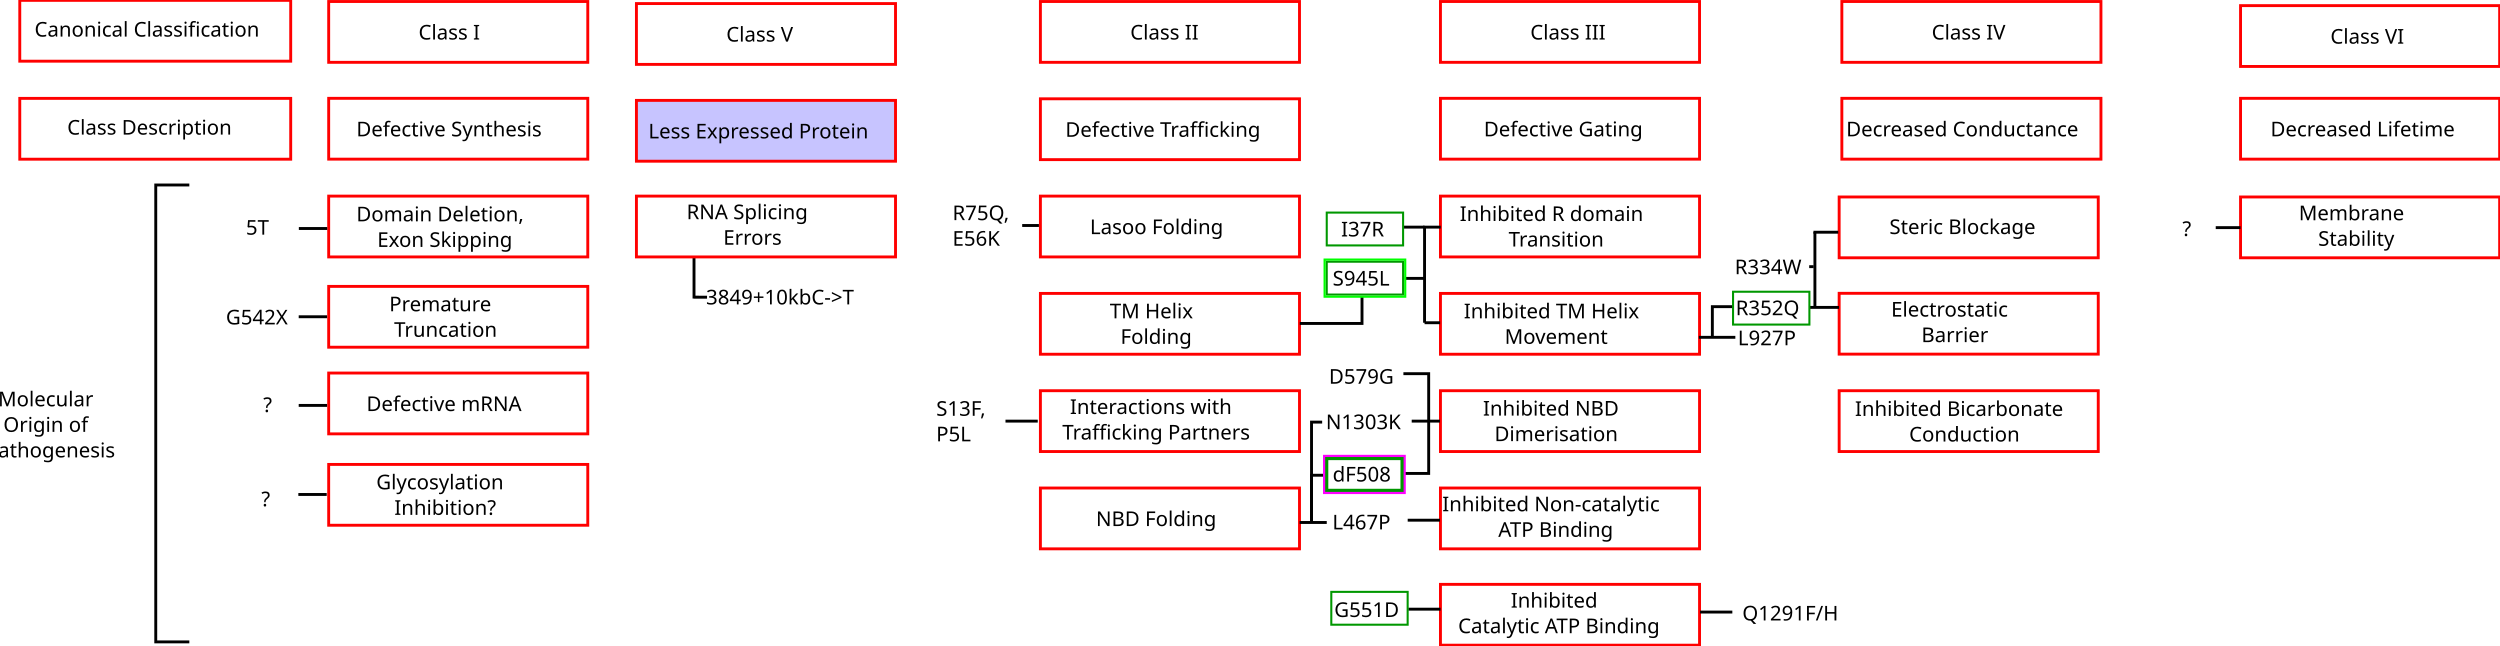
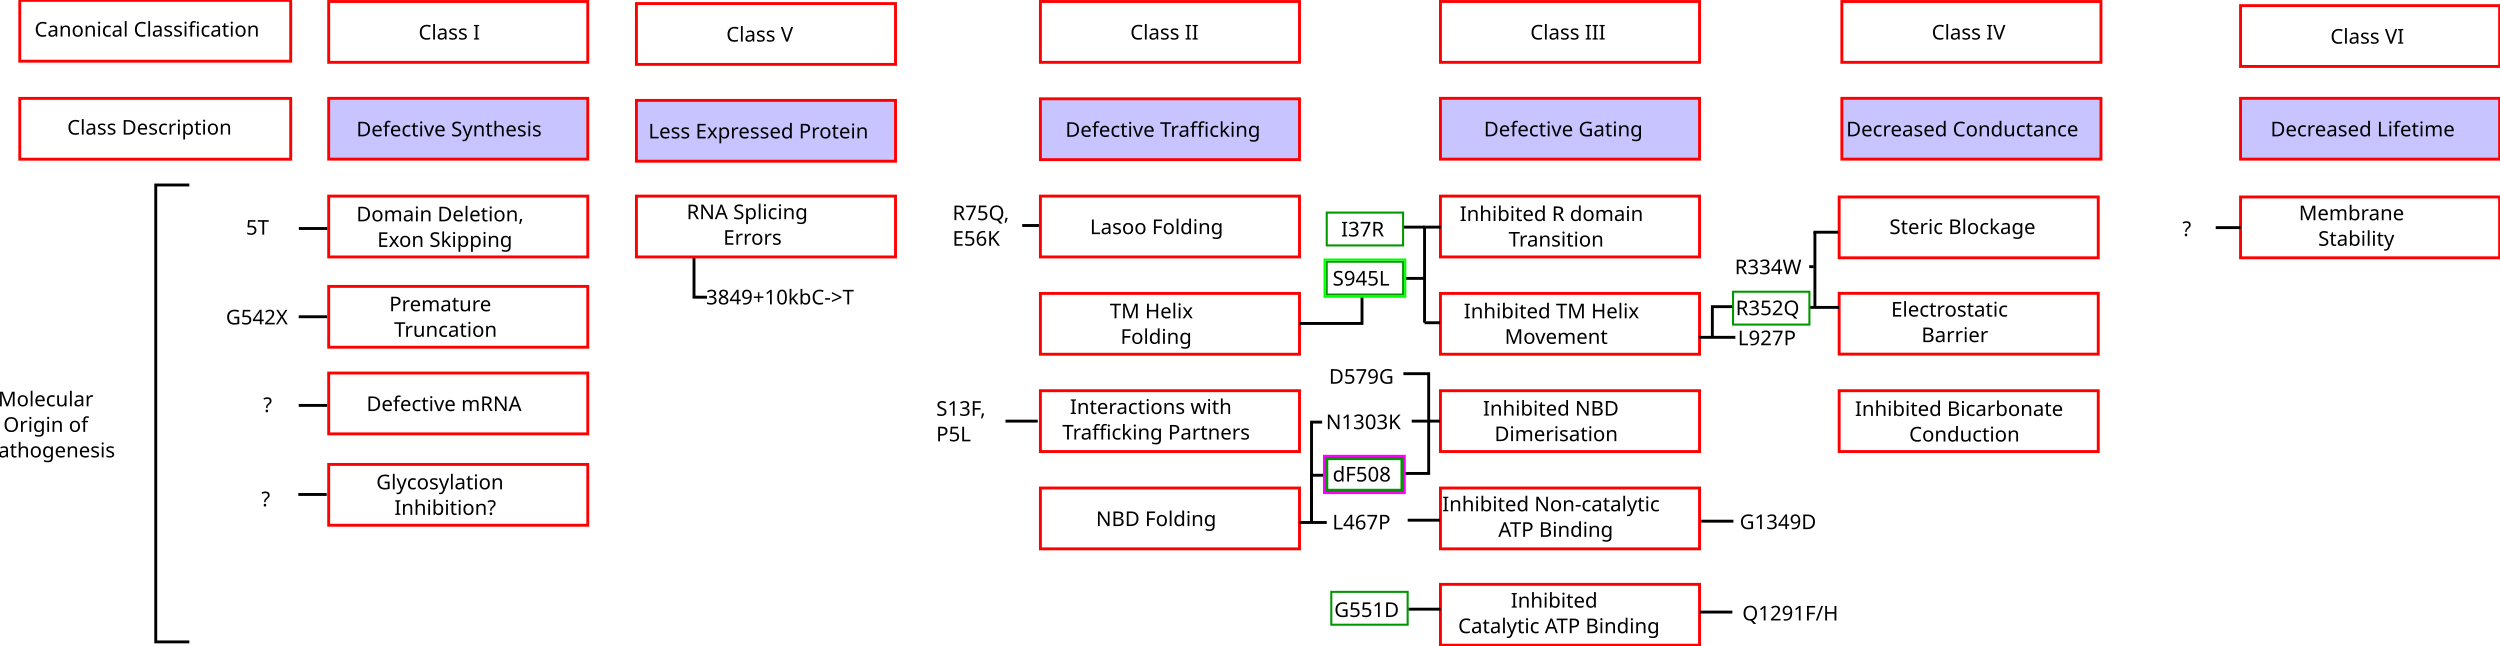
<svg xmlns="http://www.w3.org/2000/svg" width="1294.662mm" height="334.302mm" viewBox="0 0 1294.662 334.302" version="1.1" id="svg8">
  <defs id="defs2" />
  <g id="layer1" transform="translate(-29.07004,-30.84375)">
    <rect style="fill:none;fill-opacity:1;stroke:#ff0000;stroke-width:1.5;stroke-miterlimit:4;stroke-dasharray:none;stroke-opacity:1" id="rect815" width="140.304" height="31.499" x="39.311" y="31.03" ry="0" />
    <text xml:space="preserve" style="font-style:normal;font-weight:normal;font-size:10.583px;line-height:1.25;font-family:sans-serif;letter-spacing:0px;word-spacing:0px;fill:#000000;fill-opacity:1;stroke:none;stroke-width:0.265" x="46.945" y="49.804" id="text819">
      <tspan id="tspan817" x="46.945" y="49.804" style="stroke-width:0.265">Canonical Classification</tspan>
    </text>
    <g id="g934" transform="translate(123.679,-0.8018088)" />
    <rect style="fill:none;fill-opacity:1;stroke:#ff0000;stroke-width:1.5;stroke-miterlimit:4;stroke-dasharray:none;stroke-opacity:1" id="rect815-3-5-2-0-7" width="134.175" height="31.499" x="358.653" y="32.69" ry="0" />
    <text xml:space="preserve" style="font-style:normal;font-weight:normal;font-size:10.583px;line-height:1.25;font-family:sans-serif;letter-spacing:0px;word-spacing:0px;fill:#000000;fill-opacity:1;stroke:none;stroke-width:0.265" x="405.179" y="52.385" id="text819-6-3-7-6-5">
      <tspan id="tspan817-7-5-0-2-9" x="405.179" y="52.385" style="stroke-width:0.265">Class V</tspan>
    </text>
    <rect style="fill:none;fill-opacity:1;stroke:#ff0000;stroke-width:1.5;stroke-miterlimit:4;stroke-dasharray:none;stroke-opacity:1" id="rect815-3-5-2-0-61" width="134.175" height="31.499" x="199.284" y="31.621" ry="0" />
    <text xml:space="preserve" style="font-style:normal;font-weight:normal;font-size:10.583px;line-height:1.25;font-family:sans-serif;letter-spacing:0px;word-spacing:0px;fill:#000000;fill-opacity:1;stroke:none;stroke-width:0.265" x="245.809" y="51.316" id="text819-6-3-7-6-29">
      <tspan id="tspan817-7-5-0-2-3" x="245.809" y="51.316" style="stroke-width:0.265">Class I</tspan>
    </text>
    <rect style="fill:none;fill-opacity:1;stroke:#ff0000;stroke-width:1.5;stroke-miterlimit:4;stroke-dasharray:none;stroke-opacity:1" id="rect815-3-5-2-0-9-9-8-0-9-5" width="134.175" height="31.499" x="199.284" y="132.4" ry="0" />
    <text xml:space="preserve" style="font-style:normal;font-weight:normal;font-size:10.583px;line-height:1.25;font-family:sans-serif;text-align:center;letter-spacing:0px;word-spacing:0px;text-anchor:middle;fill:#000000;fill-opacity:1;stroke:none;stroke-width:0.265" x="266.301" y="145.481" id="text819-6-3-7-6-2-4-4-3-3-2">
      <tspan x="267.983" y="145.481" style="text-align:center;text-anchor:middle;stroke-width:0.265" id="tspan1224">Domain Deletion, </tspan>
      <tspan x="266.301" y="158.71" style="text-align:center;text-anchor:middle;stroke-width:0.265" id="tspan1182">Exon Skipping</tspan>
    </text>
    <rect style="fill:none;fill-opacity:1;stroke:#ff0000;stroke-width:1.5;stroke-miterlimit:4;stroke-dasharray:none;stroke-opacity:1" id="rect815-3-5-2-0-9-9-8-0-9-5-4" width="134.175" height="31.499" x="199.284" y="179.156" ry="0" />
    <text xml:space="preserve" style="font-style:normal;font-weight:normal;font-size:10.583px;line-height:1.25;font-family:sans-serif;text-align:center;letter-spacing:0px;word-spacing:0px;text-anchor:middle;fill:#000000;fill-opacity:1;stroke:none;stroke-width:0.265" x="266.704" y="192.048" id="text819-6-3-7-6-2-4-4-3-3-2-4">
      <tspan x="266.704" y="192.048" style="text-align:center;text-anchor:middle;stroke-width:0.265" id="tspan1224-0">Premature</tspan>
      <tspan id="tspan1267" x="266.704" y="205.277" style="text-align:center;text-anchor:middle;stroke-width:0.265">Truncation</tspan>
    </text>
    <rect style="fill:none;fill-opacity:1;stroke:#ff0000;stroke-width:1.5;stroke-miterlimit:4;stroke-dasharray:none;stroke-opacity:1" id="rect815-3-5-2-0-9-9-8-0-9-5-4-1" width="134.175" height="31.499" x="199.283" y="224.026" ry="0" />
    <text xml:space="preserve" style="font-style:normal;font-weight:normal;font-size:10.583px;line-height:1.25;font-family:sans-serif;text-align:center;letter-spacing:0px;word-spacing:0px;text-anchor:middle;fill:#000000;fill-opacity:1;stroke:none;stroke-width:0.265" x="265.895" y="243.721" id="text819-6-3-7-6-2-4-4-3-3-2-4-4">
      <tspan id="tspan1267-2" x="265.895" y="243.721" style="text-align:center;text-anchor:middle;stroke-width:0.265">Defective mRNA</tspan>
    </text>
    <rect style="fill:none;fill-opacity:1;stroke:#ff0000;stroke-width:1.5;stroke-miterlimit:4;stroke-dasharray:none;stroke-opacity:1" id="rect815-3-5-2-0" width="134.175" height="31.499" x="982.901" y="31.621" ry="0" />
    <text xml:space="preserve" style="font-style:normal;font-weight:normal;font-size:10.583px;line-height:1.25;font-family:sans-serif;letter-spacing:0px;word-spacing:0px;fill:#000000;fill-opacity:1;stroke:none;stroke-width:0.265" x="1029.426" y="51.316" id="text819-6-3-7-6">
      <tspan id="tspan817-7-5-0-2" x="1029.426" y="51.316" style="stroke-width:0.265">Class IV</tspan>
    </text>
    <rect style="fill:none;fill-opacity:1;stroke:#ff0000;stroke-width:1.5;stroke-miterlimit:4;stroke-dasharray:none;stroke-opacity:1" id="rect815-3-5-2-0-9-9-68" width="134.175" height="31.499" x="981.5" y="132.848" ry="0" />
    <text xml:space="preserve" style="font-style:normal;font-weight:normal;font-size:10.583px;line-height:1.25;font-family:sans-serif;letter-spacing:0px;word-spacing:0px;fill:#000000;fill-opacity:1;stroke:none;stroke-width:0.265" x="1007.517" y="152.052" id="text819-6-3-7-6-2-4-9">
      <tspan id="tspan817-7-5-0-2-0-7-2" x="1007.517" y="152.052" style="stroke-width:0.265">Steric Blockage</tspan>
    </text>
    <rect style="fill:none;fill-opacity:1;stroke:#ff0000;stroke-width:1.5;stroke-miterlimit:4;stroke-dasharray:none;stroke-opacity:1" id="rect815-3-5-2-0-9-9-86-4" width="134.175" height="31.499" x="981.502" y="182.737" ry="0" />
    <text xml:space="preserve" style="font-style:normal;font-weight:normal;font-size:10.583px;line-height:1.25;font-family:sans-serif;text-align:center;letter-spacing:0px;word-spacing:0px;text-anchor:middle;fill:#000000;fill-opacity:1;stroke:none;stroke-width:0.265" x="1048.293" y="194.792" id="text819-6-3-7-6-2-4-8-9">
      <tspan id="tspan1328-0" x="1048.293" y="194.792" style="text-align:center;text-anchor:middle;stroke-width:0.265">Electrostatic</tspan>
      <tspan x="1048.293" y="208.021" style="text-align:center;text-anchor:middle;stroke-width:0.265" id="tspan1415">Barrier</tspan>
    </text>
-     <rect style="fill:none;fill-opacity:1;stroke:#ff0000;stroke-width:1.5;stroke-miterlimit:4;stroke-dasharray:none;stroke-opacity:1" id="rect815-3-5-2-0-87" width="134.175" height="31.499" x="982.901" y="81.762" ry="0" />
+     <rect style="fill:#c7c4ff;fill-opacity:1;stroke:#ff0000;stroke-width:1.5;stroke-miterlimit:4;stroke-dasharray:none;stroke-opacity:1" id="rect815-3-5-2-0-87" width="134.175" height="31.499" x="982.901" y="81.762" ry="0" />
    <text xml:space="preserve" style="font-style:normal;font-weight:normal;font-size:10.583px;line-height:1.25;font-family:sans-serif;letter-spacing:0px;word-spacing:0px;fill:#000000;fill-opacity:1;stroke:none;stroke-width:0.265" x="985.155" y="101.457" id="text819-6-3-7-6-17">
      <tspan id="tspan817-7-5-0-2-2" x="985.155" y="101.457" style="stroke-width:0.265">Decreased Conductance</tspan>
    </text>
    <rect style="fill:none;fill-opacity:1;stroke:#ff0000;stroke-width:1.5;stroke-miterlimit:4;stroke-dasharray:none;stroke-opacity:1" id="rect815-3-5-2-0-6" width="134.175" height="31.499" x="1189.371" y="33.759" ry="0" />
    <text xml:space="preserve" style="font-style:normal;font-weight:normal;font-size:10.583px;line-height:1.25;font-family:sans-serif;letter-spacing:0px;word-spacing:0px;fill:#000000;fill-opacity:1;stroke:none;stroke-width:0.265" x="1235.897" y="53.454" id="text819-6-3-7-6-1">
      <tspan id="tspan817-7-5-0-2-8" x="1235.897" y="53.454" style="stroke-width:0.265">Class VI</tspan>
    </text>
-     <rect style="fill:none;fill-opacity:1;stroke:#ff0000;stroke-width:1.5;stroke-miterlimit:4;stroke-dasharray:none;stroke-opacity:1" id="rect815-3-5-2-0-6-2" width="134.175" height="31.499" x="1189.371" y="81.762" ry="0" />
+     <rect style="fill:#c7c4ff;fill-opacity:1;stroke:#ff0000;stroke-width:1.5;stroke-miterlimit:4;stroke-dasharray:none;stroke-opacity:1" id="rect815-3-5-2-0-6-2" width="134.175" height="31.499" x="1189.371" y="81.762" ry="0" />
    <text xml:space="preserve" style="font-style:normal;font-weight:normal;font-size:10.583px;line-height:1.25;font-family:sans-serif;letter-spacing:0px;word-spacing:0px;fill:#000000;fill-opacity:1;stroke:none;stroke-width:0.265" x="1204.878" y="101.457" id="text819-6-3-7-6-1-2">
      <tspan id="tspan817-7-5-0-2-8-6" x="1204.878" y="101.457" style="stroke-width:0.265">Decreased Lifetime</tspan>
    </text>
    <rect ry="0" y="132.848" x="1189.371" height="31.499" width="134.175" id="rect815-3-5-2-0-9-9-86-4-7" style="fill:none;fill-opacity:1;stroke:#ff0000;stroke-width:1.5;stroke-miterlimit:4;stroke-dasharray:none;stroke-opacity:1" />
    <text id="text819-6-3-7-6-2-4-8-9-3" y="144.903" x="1256.162" style="font-style:normal;font-weight:normal;font-size:10.583px;line-height:1.25;font-family:sans-serif;text-align:center;letter-spacing:0px;word-spacing:0px;text-anchor:middle;fill:#000000;fill-opacity:1;stroke:none;stroke-width:0.265" xml:space="preserve">
      <tspan id="tspan1415-5" style="text-align:center;text-anchor:middle;stroke-width:0.265" y="144.903" x="1257.844">Membrane </tspan>
      <tspan id="tspan1559" style="text-align:center;text-anchor:middle;stroke-width:0.265" y="158.132" x="1256.162">Stability</tspan>
    </text>
    <rect style="fill:none;fill-opacity:1;stroke:#ff0000;stroke-width:1.5;stroke-miterlimit:4;stroke-dasharray:none;stroke-opacity:1" id="rect815-3-5-2-0-9" width="134.175" height="31.499" x="775.029" y="31.621" ry="0" />
    <text xml:space="preserve" style="font-style:normal;font-weight:normal;font-size:10.583px;line-height:1.25;font-family:sans-serif;letter-spacing:0px;word-spacing:0px;fill:#000000;fill-opacity:1;stroke:none;stroke-width:0.265" x="821.554" y="51.316" id="text819-6-3-7-6-2">
      <tspan id="tspan817-7-5-0-2-0" x="821.554" y="51.316" style="stroke-width:0.265">Class III</tspan>
    </text>
    <rect style="fill:none;fill-opacity:1;stroke:#ff0000;stroke-width:1.5;stroke-miterlimit:4;stroke-dasharray:none;stroke-opacity:1" id="rect815-3-5-2-0-9-9" width="134.175" height="31.499" x="775.029" y="333.46" ry="0" />
    <text xml:space="preserve" style="font-style:normal;font-weight:normal;font-size:10.583px;line-height:1.25;font-family:sans-serif;text-align:center;letter-spacing:0px;word-spacing:0px;text-anchor:middle;fill:#000000;fill-opacity:1;stroke:none;stroke-width:0.265" x="843.251" y="345.515" id="text819-6-3-7-6-2-4">
      <tspan id="tspan817-7-5-0-2-0-7" x="844.934" y="345.515" style="text-align:center;text-anchor:middle;stroke-width:0.265">Inhibited </tspan>
      <tspan x="843.251" y="358.744" style="text-align:center;text-anchor:middle;stroke-width:0.265" id="tspan1327">Catalytic ATP Binding</tspan>
    </text>
    <text xml:space="preserve" style="font-style:normal;font-weight:normal;font-size:10.583px;line-height:1.25;font-family:sans-serif;letter-spacing:0px;word-spacing:0px;fill:#000000;fill-opacity:1;stroke:none;stroke-width:0.265" x="720.014" y="350.356" id="text819-6-3-7-6-2-4-3-5">
      <tspan id="tspan817-7-5-0-2-0-7-67-3" x="720.014" y="350.356" style="stroke-width:0.265">G551D</tspan>
    </text>
    <rect style="fill:none;fill-opacity:1;stroke:#ff0000;stroke-width:1.5;stroke-miterlimit:4;stroke-dasharray:none;stroke-opacity:1" id="rect815-3-5-2-0-9-9-8" width="134.175" height="31.499" x="775.029" y="132.4" ry="0" />
    <text xml:space="preserve" style="font-style:normal;font-weight:normal;font-size:10.583px;line-height:1.25;font-family:sans-serif;text-align:center;letter-spacing:0px;word-spacing:0px;text-anchor:middle;fill:#000000;fill-opacity:1;stroke:none;stroke-width:0.265" x="841.855" y="145.292" id="text819-6-3-7-6-2-4-4">
      <tspan id="tspan817-7-5-0-2-0-7-5" x="843.537" y="145.292" style="text-align:center;text-anchor:middle;stroke-width:0.265">Inhibited R domain </tspan>
      <tspan x="841.855" y="158.521" style="text-align:center;text-anchor:middle;stroke-width:0.265" id="tspan1046">Transition</tspan>
    </text>
    <rect style="fill:none;fill-opacity:1;stroke:#ff0000;stroke-width:1.5;stroke-miterlimit:4;stroke-dasharray:none;stroke-opacity:1" id="rect815-3-5-2-0-9-9-8-0" width="134.175" height="31.499" x="775.029" y="182.79" ry="0" />
    <text xml:space="preserve" style="font-style:normal;font-weight:normal;font-size:10.583px;line-height:1.25;font-family:sans-serif;text-align:center;letter-spacing:0px;word-spacing:0px;text-anchor:middle;fill:#000000;fill-opacity:1;stroke:none;stroke-width:0.265" x="841.855" y="195.681" id="text819-6-3-7-6-2-4-4-3">
      <tspan x="843.537" y="195.681" style="text-align:center;text-anchor:middle;stroke-width:0.265" id="tspan1046-1">Inhibited TM Helix </tspan>
      <tspan x="841.855" y="208.911" style="text-align:center;text-anchor:middle;stroke-width:0.265" id="tspan1074">Movement</tspan>
    </text>
    <rect style="fill:none;fill-opacity:1;stroke:#ff0000;stroke-width:1.5;stroke-miterlimit:4;stroke-dasharray:none;stroke-opacity:1" id="rect815-3-5-2-0-9-9-8-0-0" width="134.175" height="31.499" x="775.029" y="233.18" ry="0" />
    <text xml:space="preserve" style="font-style:normal;font-weight:normal;font-size:10.583px;line-height:1.25;font-family:sans-serif;text-align:center;letter-spacing:0px;word-spacing:0px;text-anchor:middle;fill:#000000;fill-opacity:1;stroke:none;stroke-width:0.265" x="841.855" y="246.071" id="text819-6-3-7-6-2-4-4-3-6">
      <tspan x="841.855" y="246.071" style="text-align:center;text-anchor:middle;stroke-width:0.265" id="tspan1074-2">Inhibited NBD</tspan>
      <tspan x="841.855" y="259.3" style="text-align:center;text-anchor:middle;stroke-width:0.265" id="tspan1102">Dimerisation</tspan>
    </text>
    <rect style="fill:none;fill-opacity:1;stroke:#ff0000;stroke-width:1.5;stroke-miterlimit:4;stroke-dasharray:none;stroke-opacity:1" id="rect815-3-5-2-0-9-9-6" width="134.175" height="31.499" x="775.029" y="283.569" ry="0" />
    <text xml:space="preserve" style="font-style:normal;font-weight:normal;font-size:10.583px;line-height:1.25;font-family:sans-serif;text-align:center;letter-spacing:0px;word-spacing:0px;text-anchor:middle;fill:#000000;fill-opacity:1;stroke:none;stroke-width:0.265" x="841.597" y="295.624" id="text819-6-3-7-6-2-4-5">
      <tspan id="tspan817-7-5-0-2-0-7-6" x="843.279" y="295.624" style="text-align:center;text-anchor:middle;stroke-width:0.265">Inhibited Non-catalytic </tspan>
      <tspan x="841.597" y="308.853" style="text-align:center;text-anchor:middle;stroke-width:0.265" id="tspan1172">ATP Binding</tspan>
    </text>
-     <rect style="fill:none;fill-opacity:1;stroke:#ff0000;stroke-width:1.5;stroke-miterlimit:4;stroke-dasharray:none;stroke-opacity:1" id="rect815-3-5-2-0-9-0" width="134.175" height="31.499" x="775.029" y="81.762" ry="0" />
+     <rect style="fill:#c7c4ff;fill-opacity:1;stroke:#ff0000;stroke-width:1.5;stroke-miterlimit:4;stroke-dasharray:none;stroke-opacity:1" id="rect815-3-5-2-0-9-0" width="134.175" height="31.499" x="775.029" y="81.762" ry="0" />
    <text xml:space="preserve" style="font-style:normal;font-weight:normal;font-size:10.583px;line-height:1.25;font-family:sans-serif;letter-spacing:0px;word-spacing:0px;fill:#000000;fill-opacity:1;stroke:none;stroke-width:0.265" x="797.504" y="101.457" id="text819-6-3-7-6-2-6">
      <tspan id="tspan817-7-5-0-2-0-1" x="797.504" y="101.457" style="stroke-width:0.265">Defective Gating</tspan>
    </text>
    <rect style="fill:#c7c4ff;fill-opacity:1;stroke:#ff0000;stroke-width:1.5;stroke-miterlimit:4;stroke-dasharray:none;stroke-opacity:1" id="rect815-3-5-2-0-7-9" width="134.175" height="31.499" x="358.653" y="82.831" ry="0" />
    <text xml:space="preserve" style="font-style:normal;font-weight:normal;font-size:10.583px;line-height:1.25;font-family:sans-serif;letter-spacing:0px;word-spacing:0px;fill:#000000;fill-opacity:1;stroke:none;stroke-width:0.265" x="364.856" y="102.526" id="text819-6-3-7-6-5-4">
      <tspan id="tspan817-7-5-0-2-9-9" x="364.856" y="102.526" style="stroke-width:0.265">Less Expressed Protein</tspan>
    </text>
-     <rect style="fill:none;fill-opacity:1;stroke:#ff0000;stroke-width:1.5;stroke-miterlimit:4;stroke-dasharray:none;stroke-opacity:1" id="rect815-3-5-2-0-61-1" width="134.175" height="31.499" x="199.284" y="81.762" ry="0" />
+     <rect style="fill:#c7c4ff;fill-opacity:1;stroke:#ff0000;stroke-width:1.5;stroke-miterlimit:4;stroke-dasharray:none;stroke-opacity:1" id="rect815-3-5-2-0-61-1" width="134.175" height="31.499" x="199.284" y="81.762" ry="0" />
    <text xml:space="preserve" style="font-style:normal;font-weight:normal;font-size:10.583px;line-height:1.25;font-family:sans-serif;letter-spacing:0px;word-spacing:0px;fill:#000000;fill-opacity:1;stroke:none;stroke-width:0.265" x="213.625" y="101.457" id="text819-6-3-7-6-29-1">
      <tspan id="tspan817-7-5-0-2-3-5" x="213.625" y="101.457" style="stroke-width:0.265">Defective Synthesis</tspan>
    </text>
    <text xml:space="preserve" style="font-style:normal;font-weight:normal;font-size:10.583px;line-height:1.25;font-family:sans-serif;text-align:center;letter-spacing:0px;word-spacing:0px;text-anchor:middle;fill:#000000;fill-opacity:1;stroke:none;stroke-width:0.265" x="634.684" y="245.234" id="text819-6-3-7-6-2-4-4-3-6-6-4-7">
      <tspan x="634.684" y="245.234" style="text-align:center;text-anchor:middle;stroke-width:0.265" id="tspan1102-5-7-6">Interactions with</tspan>
      <tspan id="tspan1525" x="634.684" y="258.464" style="text-align:center;text-anchor:middle;stroke-width:0.265">Trafficking Partners</tspan>
    </text>
    <rect style="fill:none;fill-opacity:1;stroke:#ff0000;stroke-width:1.5;stroke-miterlimit:4;stroke-dasharray:none;stroke-opacity:1" id="rect815-3-5-2-0-8" width="134.175" height="31.499" x="567.858" y="31.621" ry="0" />
    <text xml:space="preserve" style="font-style:normal;font-weight:normal;font-size:10.583px;line-height:1.25;font-family:sans-serif;letter-spacing:0px;word-spacing:0px;fill:#000000;fill-opacity:1;stroke:none;stroke-width:0.265" x="614.383" y="51.316" id="text819-6-3-7-6-9">
      <tspan id="tspan817-7-5-0-2-7" x="614.383" y="51.316" style="stroke-width:0.265">Class II</tspan>
    </text>
    <rect style="fill:none;fill-opacity:1;stroke:#ff0000;stroke-width:1.5;stroke-miterlimit:4;stroke-dasharray:none;stroke-opacity:1" id="rect815-3-5-2-0-9-9-8-0-0-0" width="134.175" height="31.499" x="567.858" y="132.4" ry="0" />
    <text xml:space="preserve" style="font-style:normal;font-weight:normal;font-size:10.583px;line-height:1.25;font-family:sans-serif;text-align:center;letter-spacing:0px;word-spacing:0px;text-anchor:middle;fill:#000000;fill-opacity:1;stroke:none;stroke-width:0.265" x="634.906" y="152.095" id="text819-6-3-7-6-2-4-4-3-6-6">
      <tspan x="634.906" y="152.095" style="text-align:center;text-anchor:middle;stroke-width:0.265" id="tspan1102-5">Lasoo Folding</tspan>
    </text>
    <rect style="fill:none;fill-opacity:1;stroke:#ff0000;stroke-width:1.5;stroke-miterlimit:4;stroke-dasharray:none;stroke-opacity:1" id="rect815-3-5-2-0-9-9-8-0-0-0-5" width="134.175" height="31.499" x="567.858" y="283.569" ry="0" />
    <text xml:space="preserve" style="font-style:normal;font-weight:normal;font-size:10.583px;line-height:1.25;font-family:sans-serif;text-align:center;letter-spacing:0px;word-spacing:0px;text-anchor:middle;fill:#000000;fill-opacity:1;stroke:none;stroke-width:0.265" x="634.684" y="303.264" id="text819-6-3-7-6-2-4-4-3-6-6-4">
      <tspan x="634.684" y="303.264" style="text-align:center;text-anchor:middle;stroke-width:0.265" id="tspan1102-5-7">NBD Folding</tspan>
    </text>
    <rect style="fill:none;fill-opacity:1;stroke:#ff0000;stroke-width:1.5;stroke-miterlimit:4;stroke-dasharray:none;stroke-opacity:1" id="rect815-3-5-2-0-9-9-8-0-9" width="134.175" height="31.499" x="567.858" y="182.79" ry="0" />
    <text xml:space="preserve" style="font-style:normal;font-weight:normal;font-size:10.583px;line-height:1.25;font-family:sans-serif;text-align:center;letter-spacing:0px;word-spacing:0px;text-anchor:middle;fill:#000000;fill-opacity:1;stroke:none;stroke-width:0.265" x="634.684" y="195.681" id="text819-6-3-7-6-2-4-4-3-3">
      <tspan x="636.366" y="195.681" style="text-align:center;text-anchor:middle;stroke-width:0.265" id="tspan1046-1-7">TM Helix </tspan>
      <tspan x="634.684" y="208.911" style="text-align:center;text-anchor:middle;stroke-width:0.265" id="tspan1074-4">Folding</tspan>
    </text>
-     <rect style="fill:none;fill-opacity:1;stroke:#ff0000;stroke-width:1.5;stroke-miterlimit:4;stroke-dasharray:none;stroke-opacity:1" id="rect815-3-5-2-0-8-9" width="134.175" height="31.499" x="567.858" y="82.01" ry="0" />
+     <rect style="fill:#c7c4ff;fill-opacity:1;stroke:#ff0000;stroke-width:1.5;stroke-miterlimit:4;stroke-dasharray:none;stroke-opacity:1" id="rect815-3-5-2-0-8-9" width="134.175" height="31.499" x="567.858" y="82.01" ry="0" />
    <text xml:space="preserve" style="font-style:normal;font-weight:normal;font-size:10.583px;line-height:1.25;font-family:sans-serif;letter-spacing:0px;word-spacing:0px;fill:#000000;fill-opacity:1;stroke:none;stroke-width:0.265" x="580.788" y="101.706" id="text819-6-3-7-6-9-1">
      <tspan id="tspan817-7-5-0-2-7-7" x="580.788" y="101.706" style="stroke-width:0.265">Defective Trafficking</tspan>
    </text>
    <text xml:space="preserve" style="font-style:normal;font-weight:normal;font-size:10.583px;line-height:1.25;font-family:sans-serif;letter-spacing:0px;word-spacing:0px;fill:#000000;fill-opacity:1;stroke:none;stroke-width:0.265" x="927.925" y="194.075" id="text819-6-3-7-6-2-4-3-5-5">
      <tspan id="tspan817-7-5-0-2-0-7-67-3-6" x="927.925" y="194.075" style="stroke-width:0.265">R352Q</tspan>
    </text>
    <text xml:space="preserve" style="font-style:normal;font-weight:normal;font-size:10.583px;line-height:1.25;font-family:sans-serif;letter-spacing:0px;word-spacing:0px;fill:#000000;fill-opacity:1;stroke:none;stroke-width:0.265" x="929.028" y="209.63" id="text819-6-3-7-6-2-4-3-5-5-2">
      <tspan id="tspan817-7-5-0-2-0-7-67-3-6-9" x="929.028" y="209.63" style="stroke-width:0.265">L927P</tspan>
    </text>
    <text xml:space="preserve" style="font-style:normal;font-weight:normal;font-size:10.583px;line-height:1.25;font-family:sans-serif;letter-spacing:0px;word-spacing:0px;fill:#000000;fill-opacity:1;stroke:none;stroke-width:0.265" x="723.575" y="153.291" id="text819-6-3-7-6-2-4-3-5-5-2-1">
      <tspan id="tspan817-7-5-0-2-0-7-67-3-6-9-2" x="723.575" y="153.291" style="stroke-width:0.265">I37R</tspan>
    </text>
    <text xml:space="preserve" style="font-style:normal;font-weight:normal;font-size:10.583px;line-height:1.25;font-family:sans-serif;letter-spacing:0px;word-spacing:0px;fill:#000000;fill-opacity:1;stroke:none;stroke-width:0.265" x="927.435" y="172.847" id="text819-6-3-7-6-2-4-3-5-5-7">
      <tspan id="tspan817-7-5-0-2-0-7-67-3-6-0" x="927.435" y="172.847" style="stroke-width:0.265">R334W</tspan>
    </text>
    <text xml:space="preserve" style="font-style:normal;font-weight:normal;font-size:10.583px;line-height:1.25;font-family:sans-serif;letter-spacing:0px;word-spacing:0px;fill:#000000;fill-opacity:1;stroke:none;stroke-width:0.265" x="719.185" y="178.733" id="text819-6-3-7-6-2-4-3-5-9">
      <tspan id="tspan817-7-5-0-2-0-7-67-3-3" x="719.185" y="178.733" style="stroke-width:0.265">S945L</tspan>
    </text>
    <path style="fill:none;stroke:#000000;stroke-width:1.5;stroke-linecap:butt;stroke-linejoin:miter;stroke-miterlimit:4;stroke-dasharray:none;stroke-opacity:1" d="m 766.796,197.977 v -49.512 h 8.352" id="path1226" />
    <path style="fill:none;stroke:#000000;stroke-width:1.5;stroke-linecap:butt;stroke-linejoin:miter;stroke-miterlimit:4;stroke-dasharray:none;stroke-opacity:1" d="M 766.796,148.465 H 755.768" id="path1228" />
    <path style="fill:none;stroke:#000000;stroke-width:1.5;stroke-linecap:butt;stroke-linejoin:miter;stroke-miterlimit:4;stroke-dasharray:none;stroke-opacity:1" d="M 927.743,205.53 H 908.844" id="path1230" />
    <path style="fill:none;stroke:#000000;stroke-width:1.5;stroke-linecap:butt;stroke-linejoin:miter;stroke-miterlimit:4;stroke-dasharray:none;stroke-opacity:1" d="m 926.987,189.655 h -11.15 v 15.497" id="path1232" />
    <path style="fill:none;stroke:#000000;stroke-width:1.5;stroke-linecap:butt;stroke-linejoin:miter;stroke-miterlimit:4;stroke-dasharray:none;stroke-opacity:1" d="m 966.053,190.033 h 15.362" id="path1234" />
    <path style="fill:none;stroke:#000000;stroke-width:1.5;stroke-linecap:butt;stroke-linejoin:miter;stroke-miterlimit:4;stroke-dasharray:none;stroke-opacity:1" d="m 968.186,151.101 h 12.851" id="path1236" />
    <path style="fill:none;stroke:#000000;stroke-width:1.5;stroke-linecap:butt;stroke-linejoin:miter;stroke-miterlimit:4;stroke-dasharray:none;stroke-opacity:1" d="m 758.377,346.311 h 16.704" id="path1238" />
    <text xml:space="preserve" style="font-style:normal;font-weight:normal;font-size:10.583px;line-height:1.25;font-family:sans-serif;letter-spacing:0px;word-spacing:0px;fill:#000000;fill-opacity:1;stroke:none;stroke-width:0.265" x="719.206" y="280.208" id="text819-6-3-7-6-2-4-3-5-5-7-6">
      <tspan id="tspan817-7-5-0-2-0-7-67-3-6-0-0" x="719.206" y="280.208" style="stroke-width:0.265">dF508</tspan>
    </text>
    <text xml:space="preserve" style="font-style:normal;font-weight:normal;font-size:10.583px;line-height:1.25;font-family:sans-serif;letter-spacing:0px;word-spacing:0px;fill:#000000;fill-opacity:1;stroke:none;stroke-width:0.265" x="146.045" y="198.852" id="text819-6-3-7-6-2-4-3-5-9-6">
      <tspan id="tspan817-7-5-0-2-0-7-67-3-3-2" x="146.045" y="198.852" style="stroke-width:0.265">G542X</tspan>
    </text>
    <text xml:space="preserve" style="font-style:normal;font-weight:normal;font-size:10.583px;line-height:1.25;font-family:sans-serif;letter-spacing:0px;word-spacing:0px;fill:#000000;fill-opacity:1;stroke:none;stroke-width:0.265" x="719.061" y="305.015" id="text819-6-3-7-6-2-4-3-5-9-61">
      <tspan id="tspan817-7-5-0-2-0-7-67-3-3-8" x="719.061" y="305.015" style="stroke-width:0.265">L467P</tspan>
    </text>
    <path style="fill:none;stroke:#000000;stroke-width:1.5;stroke-linecap:butt;stroke-linejoin:miter;stroke-miterlimit:4;stroke-dasharray:none;stroke-opacity:1" d="m 758.063,300.235 h 16.704" id="path1238-7" />
    <path style="fill:none;stroke:#000000;stroke-width:1.5;stroke-linecap:butt;stroke-linejoin:miter;stroke-miterlimit:4;stroke-dasharray:none;stroke-opacity:1" d="m 968.949,151.034 v 38.884" id="path1236-3" />
    <path style="fill:none;stroke:#000000;stroke-width:1.5;stroke-linecap:butt;stroke-linejoin:miter;stroke-miterlimit:4;stroke-dasharray:none;stroke-opacity:1" d="m 968.304,168.937 h -2.315" id="path1022" />
    <path style="fill:none;stroke:#000000;stroke-width:1.5;stroke-linecap:butt;stroke-linejoin:miter;stroke-miterlimit:4;stroke-dasharray:none;stroke-opacity:1" d="m 734.408,184.284 v 14.064 h -32.222" id="path1024" />
    <path style="fill:none;stroke:#000000;stroke-width:1.5;stroke-linecap:butt;stroke-linejoin:miter;stroke-miterlimit:4;stroke-dasharray:none;stroke-opacity:1" d="m 756.59,175.008 h 9.946" id="path1026" />
    <path style="fill:none;stroke:#000000;stroke-width:1.5;stroke-linecap:butt;stroke-linejoin:miter;stroke-miterlimit:4;stroke-dasharray:none;stroke-opacity:1" d="m 766.796,197.977 h 8.055" id="path1028" />
    <text xml:space="preserve" style="font-style:normal;font-weight:normal;font-size:10.583px;line-height:1.25;font-family:sans-serif;letter-spacing:0px;word-spacing:0px;fill:#000000;fill-opacity:1;stroke:none;stroke-width:0.265" x="931.349" y="352.168" id="text819-6-3-7-6-2-4-3-5-3">
      <tspan id="tspan817-7-5-0-2-0-7-67-3-67" x="931.349" y="352.168" style="stroke-width:0.265">Q1291F/H</tspan>
    </text>
    <text xml:space="preserve" style="font-style:normal;font-weight:normal;font-size:10.583px;line-height:1.25;font-family:sans-serif;letter-spacing:0px;word-spacing:0px;fill:#000000;fill-opacity:1;stroke:none;stroke-width:0.265" x="513.89" y="246.167" id="text819-6-3-7-6-2-4-3-5-5-7-6-3">
      <tspan id="tspan817-7-5-0-2-0-7-67-3-6-0-0-5" x="513.89" y="246.167" style="stroke-width:0.265">S13F, </tspan>
      <tspan x="513.89" y="259.396" style="stroke-width:0.265" id="tspan1108">P5L</tspan>
    </text>
    <path style="fill:none;stroke:#000000;stroke-width:1.5;stroke-linecap:butt;stroke-linejoin:miter;stroke-miterlimit:4;stroke-dasharray:none;stroke-opacity:1" d="m 549.777,248.929 h 16.704" id="path1238-7-5-6" />
    <path style="fill:none;stroke:#000000;stroke-width:1.5;stroke-linecap:butt;stroke-linejoin:miter;stroke-miterlimit:4;stroke-dasharray:none;stroke-opacity:1" d="m 909.483,347.807 h 16.704" id="path1238-3" />
    <path style="fill:none;stroke:#000000;stroke-width:1.5;stroke-linecap:butt;stroke-linejoin:miter;stroke-miterlimit:4;stroke-dasharray:none;stroke-opacity:1" d="M 198.529,149.176 H 183.829" id="path1260-6" />
    <text xml:space="preserve" style="font-style:normal;font-weight:normal;font-size:10.583px;line-height:1.25;font-family:sans-serif;letter-spacing:0px;word-spacing:0px;fill:#000000;fill-opacity:1;stroke:none;stroke-width:0.265" x="156.41" y="152.383" id="text819-6-3-7-6-2-4-3-5-9-6-7">
      <tspan id="tspan817-7-5-0-2-0-7-67-3-3-2-5" x="156.41" y="152.383" style="stroke-width:0.265">5T</tspan>
    </text>
    <text xml:space="preserve" style="font-style:normal;font-weight:normal;font-size:10.583px;line-height:1.25;font-family:sans-serif;letter-spacing:0px;word-spacing:0px;fill:#000000;fill-opacity:1;stroke:none;stroke-width:0.265" x="522.334" y="144.859" id="text819-6-3-7-6-2-4-3-5-5-7-6-3-3">
      <tspan id="tspan817-7-5-0-2-0-7-67-3-6-0-0-5-5" x="522.334" y="144.859" style="stroke-width:0.265">R75Q, </tspan>
      <tspan x="522.334" y="158.088" style="stroke-width:0.265" id="tspan1106">E56K</tspan>
    </text>
    <path style="fill:none;stroke:#000000;stroke-width:1.5;stroke-linecap:butt;stroke-linejoin:miter;stroke-miterlimit:4;stroke-dasharray:none;stroke-opacity:1" d="m 558.423,147.621 h 8.672" id="path1238-7-5-6-6" />
    <text xml:space="preserve" style="font-style:normal;font-weight:normal;font-size:10.583px;line-height:1.25;font-family:sans-serif;letter-spacing:0px;word-spacing:0px;fill:#000000;fill-opacity:1;stroke:none;stroke-width:0.265" x="717.278" y="229.564" id="text819-6-3-7-6-2-4-3-5-3-3">
      <tspan id="tspan817-7-5-0-2-0-7-67-3-67-6" x="717.278" y="229.564" style="stroke-width:0.265">D579G</tspan>
    </text>
    <path style="fill:none;stroke:#000000;stroke-width:1.5;stroke-linecap:butt;stroke-linejoin:miter;stroke-miterlimit:4;stroke-dasharray:none;stroke-opacity:1" d="m 760.142,248.929 h 14.626" id="path1238-7-7" />
    <text xml:space="preserve" style="font-style:normal;font-weight:normal;font-size:10.583px;line-height:1.25;font-family:sans-serif;letter-spacing:0px;word-spacing:0px;fill:#000000;fill-opacity:1;stroke:none;stroke-width:0.265" x="1159.25" y="153.064" id="text819-6-3-7-6-2-4-3-5-5-7-5">
      <tspan id="tspan817-7-5-0-2-0-7-67-3-6-0-3" x="1159.25" y="153.064" style="stroke-width:0.265">?</tspan>
    </text>
    <path style="fill:none;stroke:#000000;stroke-width:1.5;stroke-linecap:butt;stroke-linejoin:miter;stroke-miterlimit:4;stroke-dasharray:none;stroke-opacity:1" d="m 702.09,301.418 h 14.059" id="path1238-7-7-5" />
    <path style="fill:none;stroke:#000000;stroke-width:1.5;stroke-linecap:butt;stroke-linejoin:miter;stroke-miterlimit:4;stroke-dasharray:none;stroke-opacity:1" d="m 714.913,276.955 h -6.648 v 24.455" id="path1110" />
    <path style="fill:none;stroke:#000000;stroke-width:1.5;stroke-linecap:butt;stroke-linejoin:miter;stroke-miterlimit:4;stroke-dasharray:none;stroke-opacity:1" d="m 755.952,276.019 h 12.982 v -27.128" id="path1112" />
    <path style="fill:none;stroke:#000000;stroke-width:1.5;stroke-linecap:butt;stroke-linejoin:miter;stroke-miterlimit:4;stroke-dasharray:none;stroke-opacity:1" d="m 1176.52,148.723 h 12.851" id="path1236-2" />
    <rect transform="translate(324.3254,95.22523)" ry="0" y="137.954" x="243.533" height="31.499" width="134.175" id="rect815-3-5-2-0-9-9-8-0-0-0-5-7" style="fill:none;fill-opacity:1;stroke:#ff0000;stroke-width:1.5;stroke-miterlimit:4;stroke-dasharray:none;stroke-opacity:1" />
    <rect style="fill:none;fill-opacity:1;stroke:#ff0000;stroke-width:1.5;stroke-miterlimit:4;stroke-dasharray:none;stroke-opacity:1" id="rect815-3-5-2-0-9-9-8-0-9-5-4-1-9" width="134.175" height="31.499" x="199.283" y="271.353" ry="0" />
    <text xml:space="preserve" style="font-style:normal;font-weight:normal;font-size:10.583px;line-height:1.25;font-family:sans-serif;text-align:center;letter-spacing:0px;word-spacing:0px;text-anchor:middle;fill:#000000;fill-opacity:1;stroke:none;stroke-width:0.265" x="266.522" y="284.245" id="text819-6-3-7-6-2-4-4-3-3-2-4-4-1">
      <tspan id="tspan1267-2-7" x="266.522" y="284.245" style="text-align:center;text-anchor:middle;stroke-width:0.265">Glycosylation</tspan>
      <tspan x="266.522" y="297.474" style="text-align:center;text-anchor:middle;stroke-width:0.265" id="tspan1303">Inhibition?</tspan>
    </text>
    <rect style="opacity:1;fill:none;fill-opacity:1;fill-rule:nonzero;stroke:#009700;stroke-width:1.067;stroke-linecap:square;stroke-miterlimit:10;stroke-dasharray:none;stroke-dashoffset:0;stroke-opacity:1" id="rect966" width="39.54" height="17.008" x="718.503" y="337.35" />
    <g id="g1027" transform="translate(-0.3589447)">
      <rect y="268.042" x="716.226" height="17.008" width="39.54" id="rect966-7" style="opacity:1;fill:none;fill-opacity:1;fill-rule:nonzero;stroke:#009700;stroke-width:2.167;stroke-linecap:square;stroke-miterlimit:10;stroke-dasharray:none;stroke-dashoffset:0;stroke-opacity:1" />
      <rect y="266.946" x="715.133" height="19.2" width="41.729" id="rect966-3-5" style="opacity:1;fill:none;fill-opacity:1;fill-rule:nonzero;stroke:#ff00ff;stroke-width:1.133;stroke-linecap:square;stroke-miterlimit:10;stroke-dasharray:none;stroke-dashoffset:0;stroke-opacity:1" />
    </g>
    <g id="g1027-3" transform="translate(-0.08495754,-101.6649)">
      <rect y="268.042" x="716.226" height="17.008" width="39.54" id="rect966-7-5" style="opacity:1;fill:none;fill-opacity:1;fill-rule:nonzero;stroke:#009700;stroke-width:1.067;stroke-linecap:square;stroke-miterlimit:10;stroke-dasharray:none;stroke-dashoffset:0;stroke-opacity:1" />
      <rect y="266.946" x="715.133" height="19.2" width="41.729" id="rect966-3-5-6" style="opacity:1;fill:none;fill-opacity:1;fill-rule:nonzero;stroke:#00ff00;stroke-width:1.133;stroke-linecap:square;stroke-miterlimit:10;stroke-dasharray:none;stroke-dashoffset:0;stroke-opacity:1" />
    </g>
    <rect style="opacity:1;fill:none;fill-opacity:1;fill-rule:nonzero;stroke:#009700;stroke-width:1.067;stroke-linecap:square;stroke-miterlimit:10;stroke-dasharray:none;stroke-dashoffset:0;stroke-opacity:1" id="rect966-2" width="39.54" height="17.008" x="926.554" y="181.922" />
    <rect style="opacity:1;fill:none;fill-opacity:1;fill-rule:nonzero;stroke:#009700;stroke-width:1.067;stroke-linecap:square;stroke-miterlimit:10;stroke-dasharray:none;stroke-dashoffset:0;stroke-opacity:1" id="rect966-2-9" width="39.54" height="17.008" x="716.143" y="140.934" />
    <text xml:space="preserve" style="font-style:normal;font-weight:normal;font-size:10.583px;line-height:1.25;font-family:sans-serif;text-align:center;letter-spacing:0px;word-spacing:0px;text-anchor:middle;fill:#000000;fill-opacity:1;stroke:none;stroke-width:0.265" x="1053.244" y="246.26" id="text819-6-3-7-6-2-4-3-5-3-2">
      <tspan id="tspan817-7-5-0-2-0-7-67-3-67-7" x="1053.244" y="246.26" style="text-align:center;text-anchor:middle;stroke-width:0.265">Inhibited Bicarbonate</tspan>
      <tspan x="1053.244" y="259.489" style="text-align:center;text-anchor:middle;stroke-width:0.265" id="tspan1138">Conduction</tspan>
    </text>
    <rect style="fill:none;fill-opacity:1;stroke:#ff0000;stroke-width:1.5;stroke-miterlimit:4;stroke-dasharray:none;stroke-opacity:1" id="rect815-3-5-2-0-9-9-86-4-0" width="134.175" height="31.499" x="981.502" y="233.18" ry="0" />
    <text xml:space="preserve" style="font-style:normal;font-weight:normal;font-size:10.583px;line-height:1.25;font-family:sans-serif;text-align:center;letter-spacing:0px;word-spacing:0px;text-anchor:middle;fill:#000000;fill-opacity:1;stroke:none;stroke-width:0.265" x="425.65" y="144.362" id="text819-6-3-7-6-2-4-4-3-3-2-4-9">
      <tspan x="425.65" y="144.362" style="text-align:center;text-anchor:middle;stroke-width:0.265" id="tspan1116">RNA Splicing</tspan>
      <tspan x="425.65" y="157.591" style="text-align:center;text-anchor:middle;stroke-width:0.265" id="tspan1120">Errors</tspan>
    </text>
    <text xml:space="preserve" style="font-style:normal;font-weight:normal;font-size:10.583px;line-height:1.25;font-family:sans-serif;text-align:center;letter-spacing:0px;word-spacing:0px;text-anchor:middle;fill:#000000;fill-opacity:1;stroke:none;stroke-width:0.265" x="174.546" y="244.232" id="text819-6-3-7-6-2-4-4-3-3-2-4-9-0">
      <tspan x="174.546" y="244.232" style="text-align:center;text-anchor:middle;stroke-width:0.265" id="tspan1178-2">?</tspan>
    </text>
    <rect style="fill:none;fill-opacity:1;stroke:#ff0000;stroke-width:1.5;stroke-miterlimit:4;stroke-dasharray:none;stroke-opacity:1" id="rect815-6" width="140.304" height="31.499" x="39.311" y="81.789" ry="0" />
    <text xml:space="preserve" style="font-style:normal;font-weight:normal;font-size:10.583px;line-height:1.25;font-family:sans-serif;letter-spacing:0px;word-spacing:0px;fill:#000000;fill-opacity:1;stroke:none;stroke-width:0.265" x="63.874" y="100.562" id="text819-1">
      <tspan id="tspan817-8" x="63.874" y="100.562" style="stroke-width:0.265">Class Description</tspan>
    </text>
    <text xml:space="preserve" style="font-style:normal;font-weight:normal;font-size:10.583px;line-height:1.25;font-family:sans-serif;text-align:center;letter-spacing:0px;word-spacing:0px;text-anchor:middle;fill:#000000;fill-opacity:1;stroke:none;stroke-width:0.265" x="173.569" y="293.03" id="text819-6-3-7-6-2-4-4-3-3-2-4-9-0-9">
      <tspan x="173.569" y="293.03" style="text-align:center;text-anchor:middle;stroke-width:0.265" id="tspan1178-2-2">?</tspan>
    </text>
    <text xml:space="preserve" style="font-style:normal;font-weight:normal;font-size:10.583px;line-height:1.25;font-family:sans-serif;text-align:center;letter-spacing:0px;word-spacing:0px;text-anchor:middle;fill:#000000;fill-opacity:1;stroke:none;stroke-width:0.265" x="439.878" y="188.496" id="text819-6-3-7-6-2-4-4-3-3-2-4-9-0-2">
      <tspan x="439.878" y="188.496" style="text-align:center;text-anchor:middle;stroke-width:0.265" id="tspan1178-2-3">3849+10kbC-&gt;T</tspan>
    </text>
    <path style="fill:none;stroke:#000000;stroke-width:1.5;stroke-linecap:butt;stroke-linejoin:miter;stroke-miterlimit:4;stroke-dasharray:none;stroke-opacity:1" d="m 388.329,184.758 h 6.888 l -6.74,-0.049 V 164.157" id="path1260-7-0-2" />
    <text xml:space="preserve" style="font-style:normal;font-weight:normal;font-size:10.583px;line-height:1.25;font-family:sans-serif;letter-spacing:0px;word-spacing:0px;fill:#000000;fill-opacity:1;stroke:none;stroke-width:0.265" x="715.701" y="253.096" id="text819-6-3-7-6-2-4-3-5-5-7-6-36">
      <tspan id="tspan817-7-5-0-2-0-7-67-3-6-0-0-7" x="715.701" y="253.096" style="stroke-width:0.265">N1303K</tspan>
    </text>
    <path style="fill:none;stroke:#000000;stroke-width:1.5;stroke-linecap:butt;stroke-linejoin:miter;stroke-miterlimit:4;stroke-dasharray:none;stroke-opacity:1" d="m 713.767,249.438 h -5.503 v 51.972" id="path1110-5" />
    <path style="fill:none;stroke:#000000;stroke-width:1.5;stroke-linecap:butt;stroke-linejoin:miter;stroke-miterlimit:4;stroke-dasharray:none;stroke-opacity:1" d="M 768.934,248.891 V 224.361 h -13.091" id="path1032" />
    <path style="fill:none;stroke:#000000;stroke-width:1.5;stroke-linecap:butt;stroke-linejoin:miter;stroke-miterlimit:4;stroke-dasharray:none;stroke-opacity:1" d="M 198.458,194.88 H 183.759" id="path1260-6-3" />
    <path style="fill:none;stroke:#000000;stroke-width:1.5;stroke-linecap:butt;stroke-linejoin:miter;stroke-miterlimit:4;stroke-dasharray:none;stroke-opacity:1" d="M 198.458,240.791 H 183.759" id="path1260-6-5" />
    <path style="fill:none;stroke:#000000;stroke-width:1.5;stroke-linecap:butt;stroke-linejoin:miter;stroke-miterlimit:4;stroke-dasharray:none;stroke-opacity:1" d="M 198.269,286.914 H 183.57" id="path1260-6-6" />
    <path style="fill:none;stroke:#000000;stroke-width:1.5;stroke-linecap:butt;stroke-linejoin:miter;stroke-miterlimit:4;stroke-dasharray:none;stroke-opacity:1" d="M 127.118,363.256 H 109.73 V 126.643 h 17.387" id="path1092" />
    <text xml:space="preserve" style="font-style:normal;font-weight:normal;font-size:10.583px;line-height:1.25;font-family:sans-serif;text-align:center;letter-spacing:0px;word-spacing:0px;text-anchor:middle;fill:#000000;fill-opacity:1;stroke:none;stroke-width:0.265" x="62.079" y="241.254" id="text819-1-2">
      <tspan id="tspan817-8-9" x="63.761" y="241.254" style="text-align:center;text-anchor:middle;stroke-width:0.265">Molecular </tspan>
      <tspan x="63.761" y="254.484" style="text-align:center;text-anchor:middle;stroke-width:0.265" id="tspan1004">Origin of </tspan>
      <tspan x="62.079" y="267.713" style="text-align:center;text-anchor:middle;stroke-width:0.265" id="tspan1112">Pathogenesis</tspan>
    </text>
    <rect style="fill:none;fill-opacity:1;stroke:#ff0000;stroke-width:1.5;stroke-miterlimit:4;stroke-dasharray:none;stroke-opacity:1" id="rect815-3-5-2-0-9-9-8-0-9-5-1" width="134.175" height="31.499" x="358.653" y="132.4" ry="0" />
+     <text xml:space="preserve" style="font-style:normal;font-weight:normal;font-size:10.583px;line-height:1.25;font-family:sans-serif;letter-spacing:0px;word-spacing:0px;fill:#000000;fill-opacity:1;stroke:none;stroke-width:0.265" x="929.994" y="304.853" id="text819-6-3-7-6-2-4-3-5-9-61-3">
+       <tspan id="tspan817-7-5-0-2-0-7-67-3-3-8-6" x="929.994" y="304.853" style="stroke-width:0.265">G1349D</tspan>
+     </text>
+     <path style="fill:none;stroke:#000000;stroke-width:1.5;stroke-linecap:butt;stroke-linejoin:miter;stroke-miterlimit:4;stroke-dasharray:none;stroke-opacity:1" d="m 910.063,300.742 h 16.704" id="path1238-7-75" />
  </g>
</svg>
